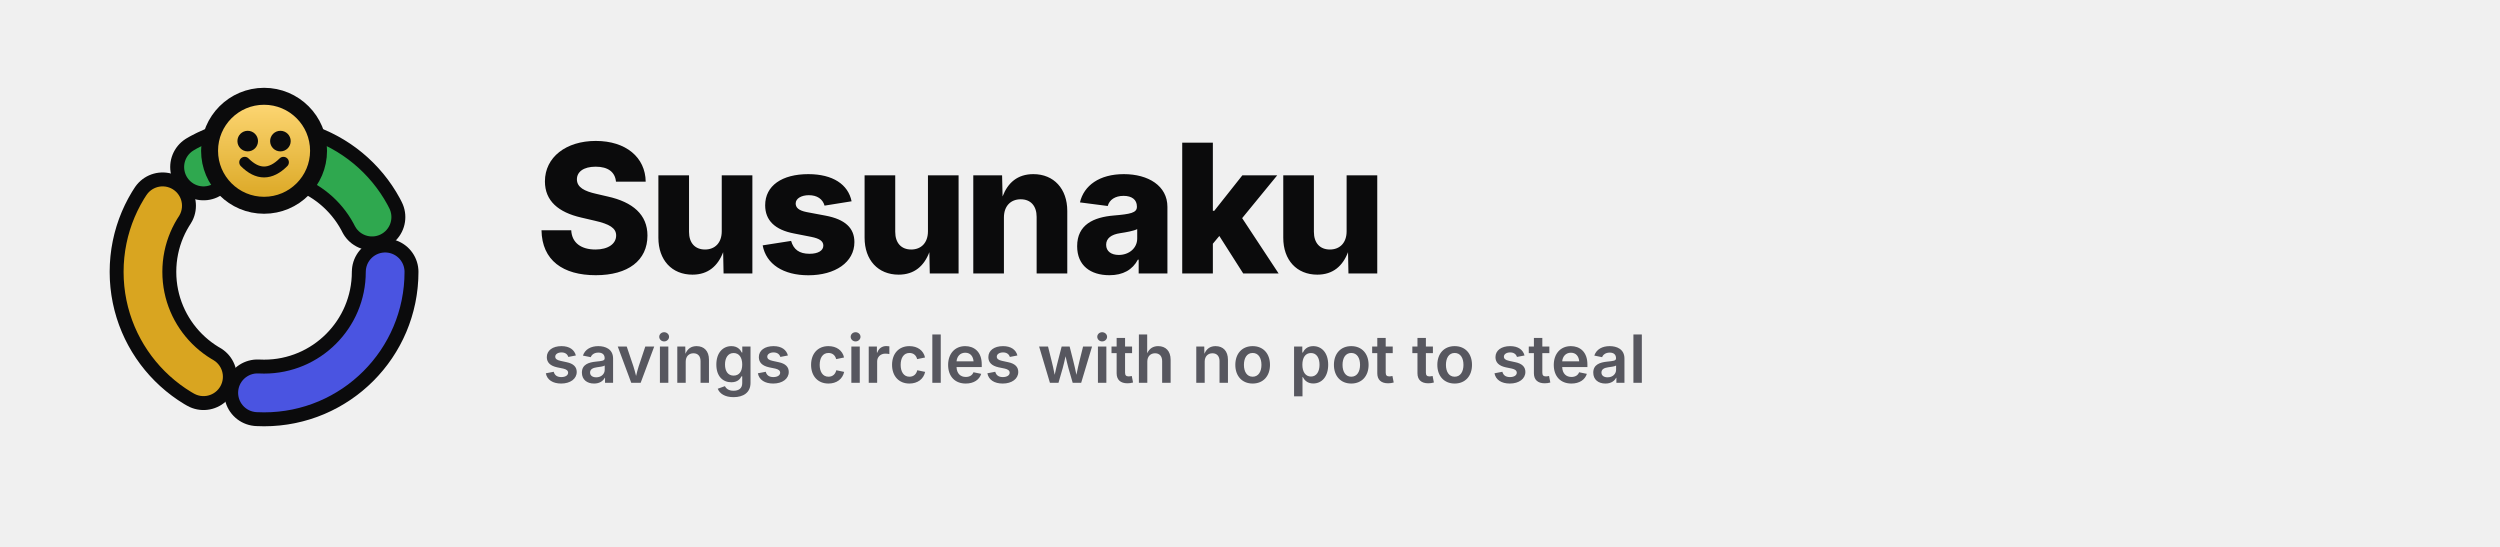
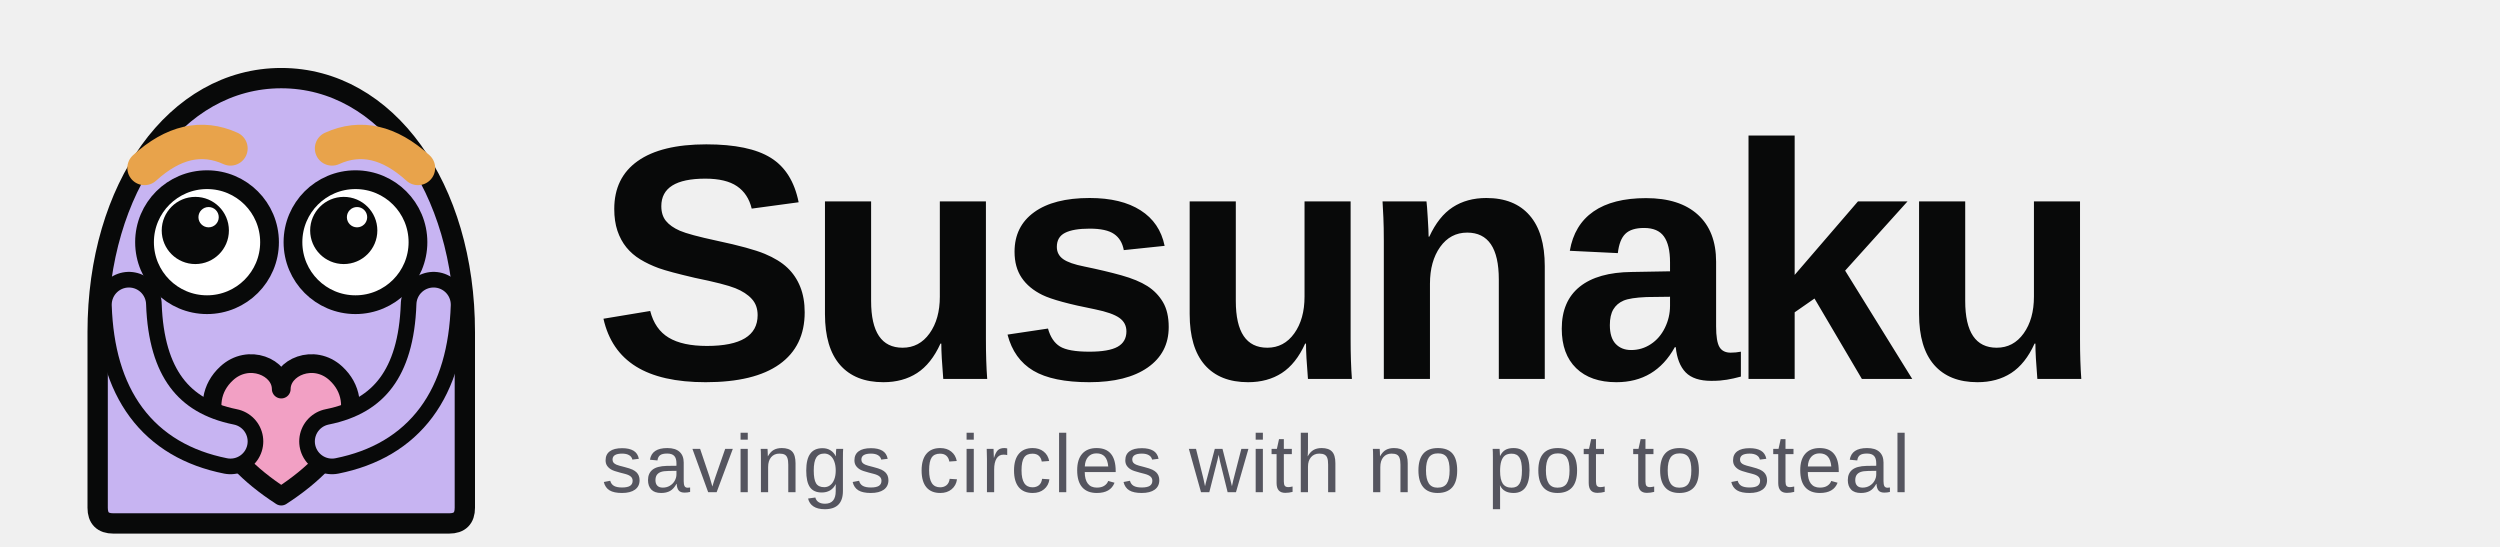
<svg xmlns="http://www.w3.org/2000/svg" width="640" height="140" viewBox="0 0 640 140" role="img" aria-label="Susunaku — savings circles with no pot to steal">
-   <defs>
-     <linearGradient id="susuCoinFace" x1="0" y1="0" x2="0" y2="1">
-       <stop offset="0%" stop-color="#FFD978" />
-       <stop offset="100%" stop-color="#D9A520" />
-     </linearGradient>
-   </defs>
-   <g transform="translate(18 20) scale(1.55)">
-     <g fill="none" stroke-linecap="round">
-       <circle cx="32" cy="32" r="20" stroke="#0B0B0C" stroke-width="11" stroke-dasharray="32.5 93.164" />
-       <circle cx="32" cy="32" r="20" stroke="#4A54E1" stroke-width="6.4" stroke-dasharray="32.5 93.164" />
-       <circle cx="32" cy="32" r="20" stroke="#0B0B0C" stroke-width="11" stroke-dasharray="32.5 93.164" stroke-dashoffset="-41.888" />
-       <circle cx="32" cy="32" r="20" stroke="#D9A520" stroke-width="6.4" stroke-dasharray="32.5 93.164" stroke-dashoffset="-41.888" />
-       <circle cx="32" cy="32" r="20" stroke="#0B0B0C" stroke-width="11" stroke-dasharray="32.5 93.164" stroke-dashoffset="-83.776" />
-       <circle cx="32" cy="32" r="20" stroke="#2FA84F" stroke-width="6.4" stroke-dasharray="32.5 93.164" stroke-dashoffset="-83.776" />
-     </g>
-     <circle cx="32" cy="12" r="9" fill="url(#susuCoinFace)" stroke="#0B0B0C" stroke-width="2.8" />
-     <circle cx="29.3" cy="10.4" r="1.7" fill="#0B0B0C" />
-     <circle cx="34.7" cy="10.4" r="1.7" fill="#0B0B0C" />
-     <path d="M28.8 13.9 Q32 17.1 35.2 13.9" fill="none" stroke="#0B0B0C" stroke-width="1.8" stroke-linecap="round" />
+   <g transform="translate(8 6) scale(2)">
+     <path d="M32 7 C18.5 7 8.5 21 8.5 39.5 L8.5 62 Q8.5 64 10.5 64 L53.5 64 Q55.5 64 55.5 62 L55.5 39.5 C55.5 21 45.5 7 32 7 Z" fill="#C7B4F2" stroke="#080909" stroke-width="2.6" />
+     <path d="M14.5 18.5 Q20 13.5 25.5 16 M38.5 16 Q44 13.5 49.5 18.5" fill="none" stroke="#E8A34B" stroke-width="4.4" stroke-linecap="round" />
+     <circle cx="22.5" cy="28" r="8" fill="#FFFFFF" stroke="#080909" stroke-width="2.4" />
+     <circle cx="41.5" cy="28" r="8" fill="#FFFFFF" stroke="#080909" stroke-width="2.4" />
+     <circle cx="21" cy="26.5" r="4.3" fill="#080909" />
+     <circle cx="40" cy="26.5" r="4.3" fill="#080909" />
+     <circle cx="22.7" cy="24.8" r="1.3" fill="#FFFFFF" />
+     <circle cx="41.7" cy="24.8" r="1.3" fill="#FFFFFF" />
+     <path d="M32 60.5 C23.5 55 21 48.5 25 44.8 C27.8 42.2 32 44 32 46.8 C32 44 36.2 42.2 39 44.8 C43 48.5 40.5 55 32 60.5 Z" fill="#F2A0C4" stroke="#080909" stroke-width="2.4" stroke-linejoin="round" />
+     <path d="M12.5 36 Q13 51 25.5 53.5" fill="none" stroke="#080909" stroke-width="8.4" stroke-linecap="round" />
+     <path d="M12.5 36 Q13 51 25.5 53.5" fill="none" stroke="#C7B4F2" stroke-width="4.4" stroke-linecap="round" />
+     <path d="M51.5 36 Q51 51 38.5 53.5" fill="none" stroke="#080909" stroke-width="8.4" stroke-linecap="round" />
+     <path d="M51.5 36 Q51 51 38.5 53.5" fill="none" stroke="#C7B4F2" stroke-width="4.4" stroke-linecap="round" />
  </g>
-   <text x="137" y="70" font-family="Inter, Helvetica, Arial, sans-serif" font-weight="800" font-size="46" letter-spacing="-1.4" fill="#0B0B0C">Susunaku</text>
-   <text x="139" y="98" font-family="Inter, Helvetica, Arial, sans-serif" font-weight="600" font-size="17" fill="#57575F">savings circles with no pot to steal</text>
+   <g transform="translate(152 0)">
+     <text x="0" y="97" font-family="Epilogue, Arial, sans-serif" font-size="86" font-weight="900" letter-spacing="-3.5" fill="#080909">Susunaku</text>
+     <text x="2" y="126" font-family="DM Sans, Arial, sans-serif" font-size="21" font-weight="400" letter-spacing="0.5" fill="#55555F">savings circles with no pot to steal</text>
+   </g>
</svg>
